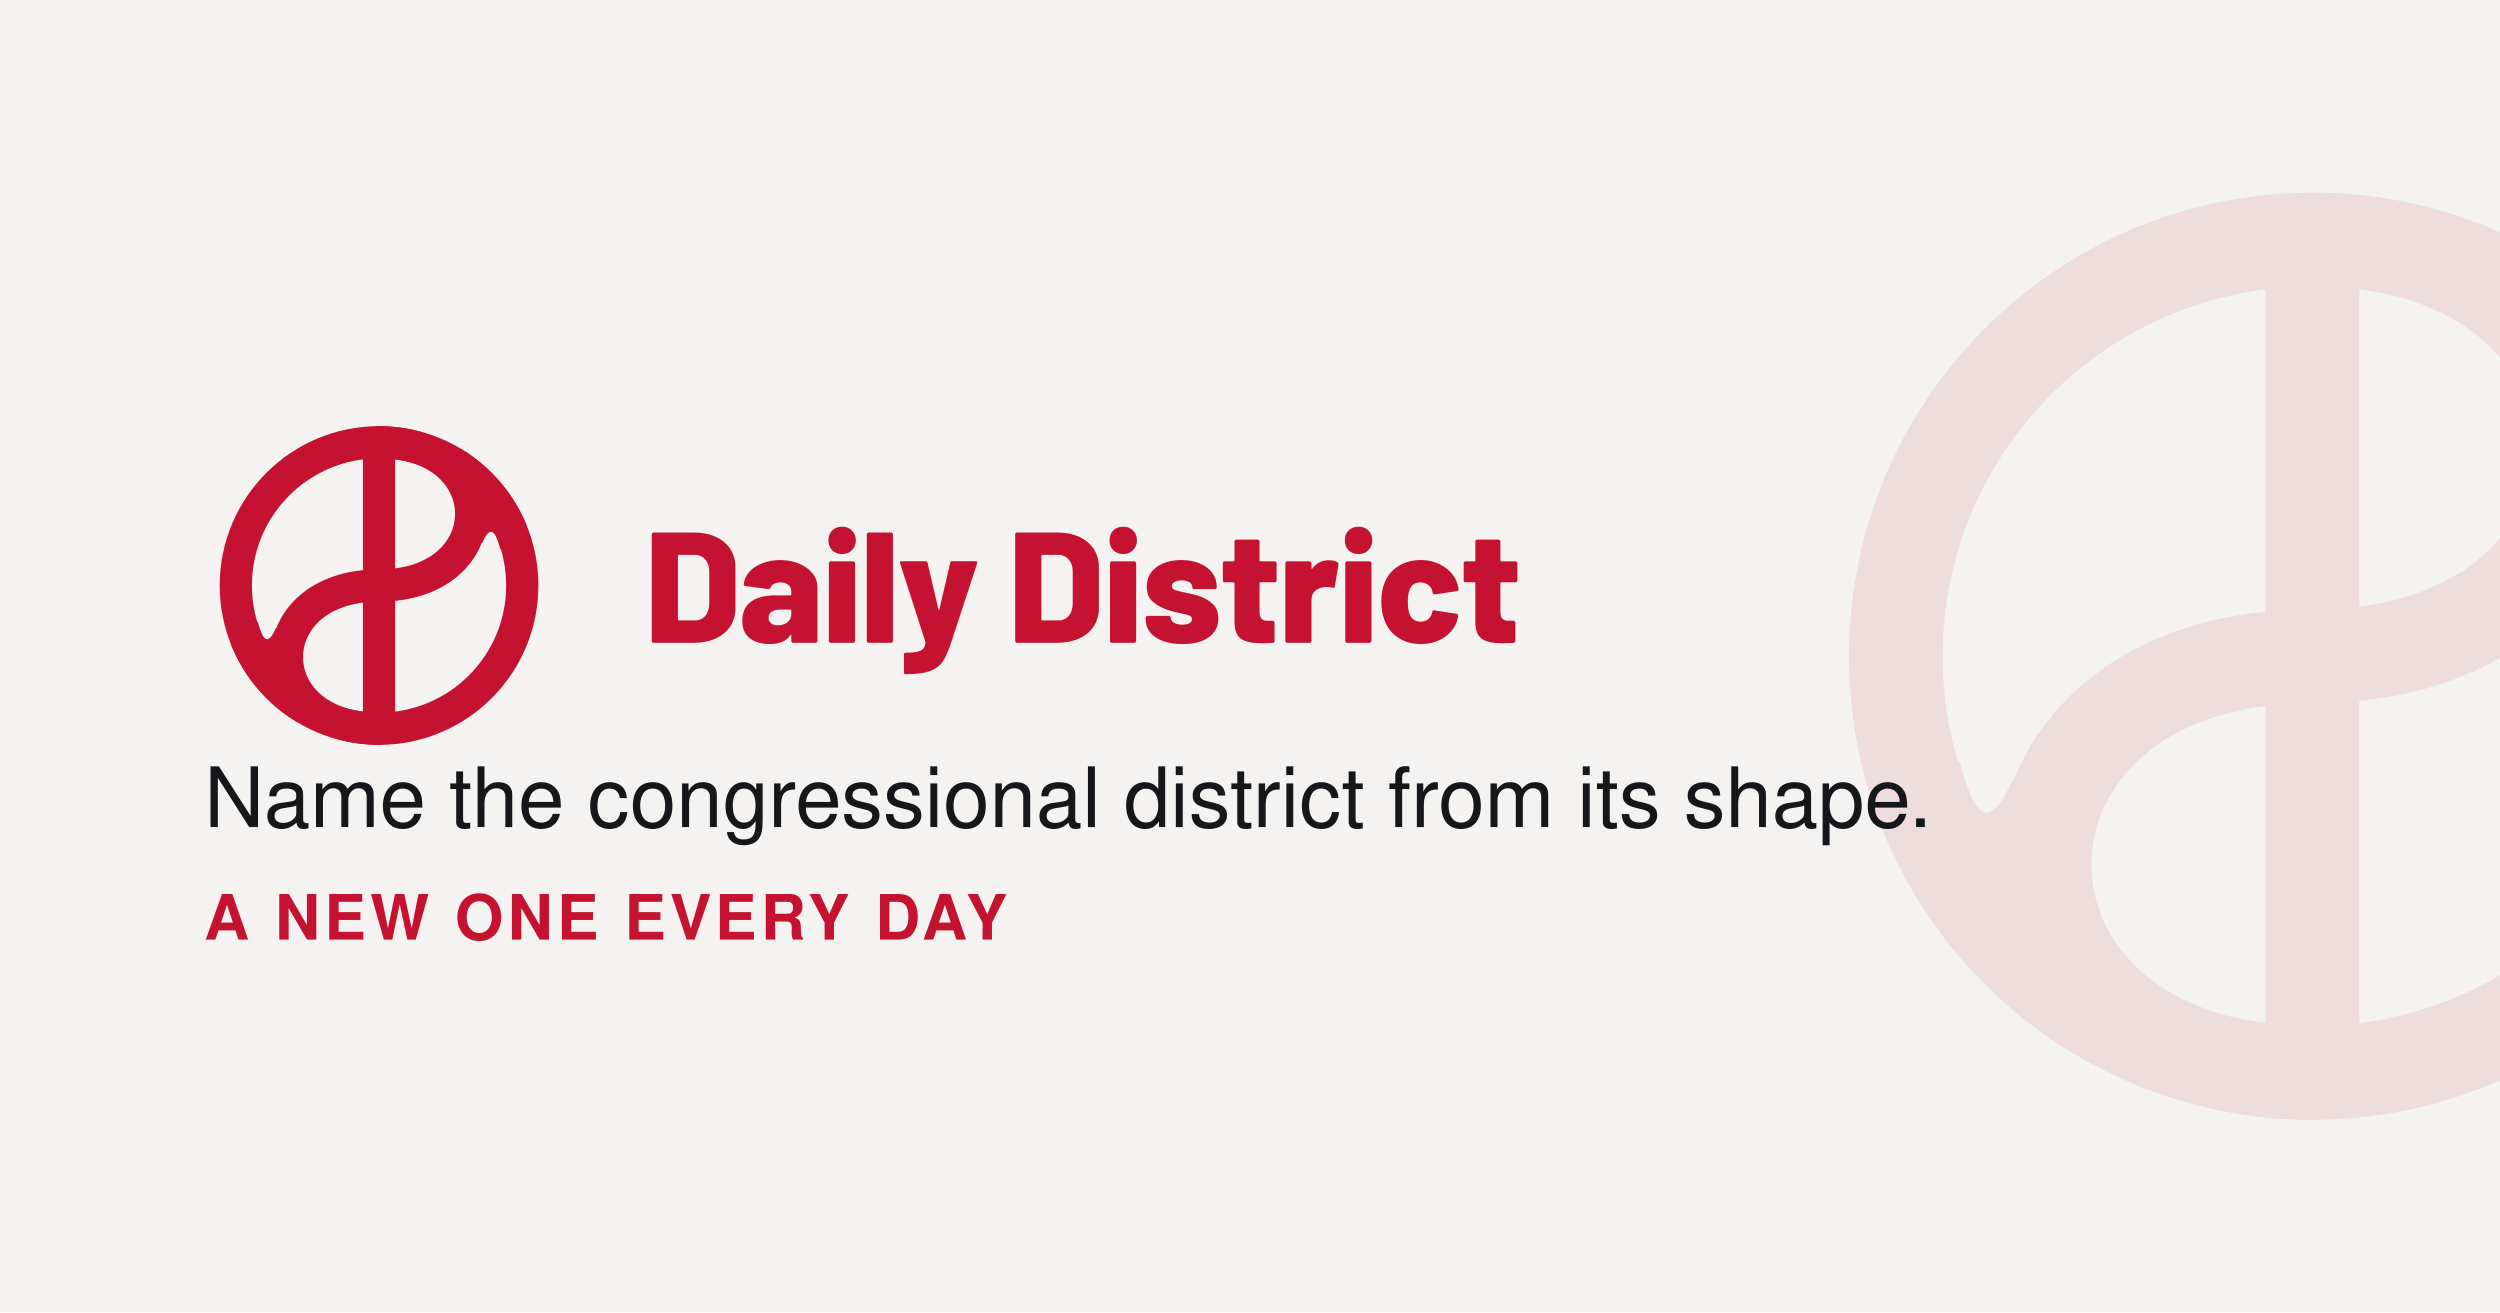
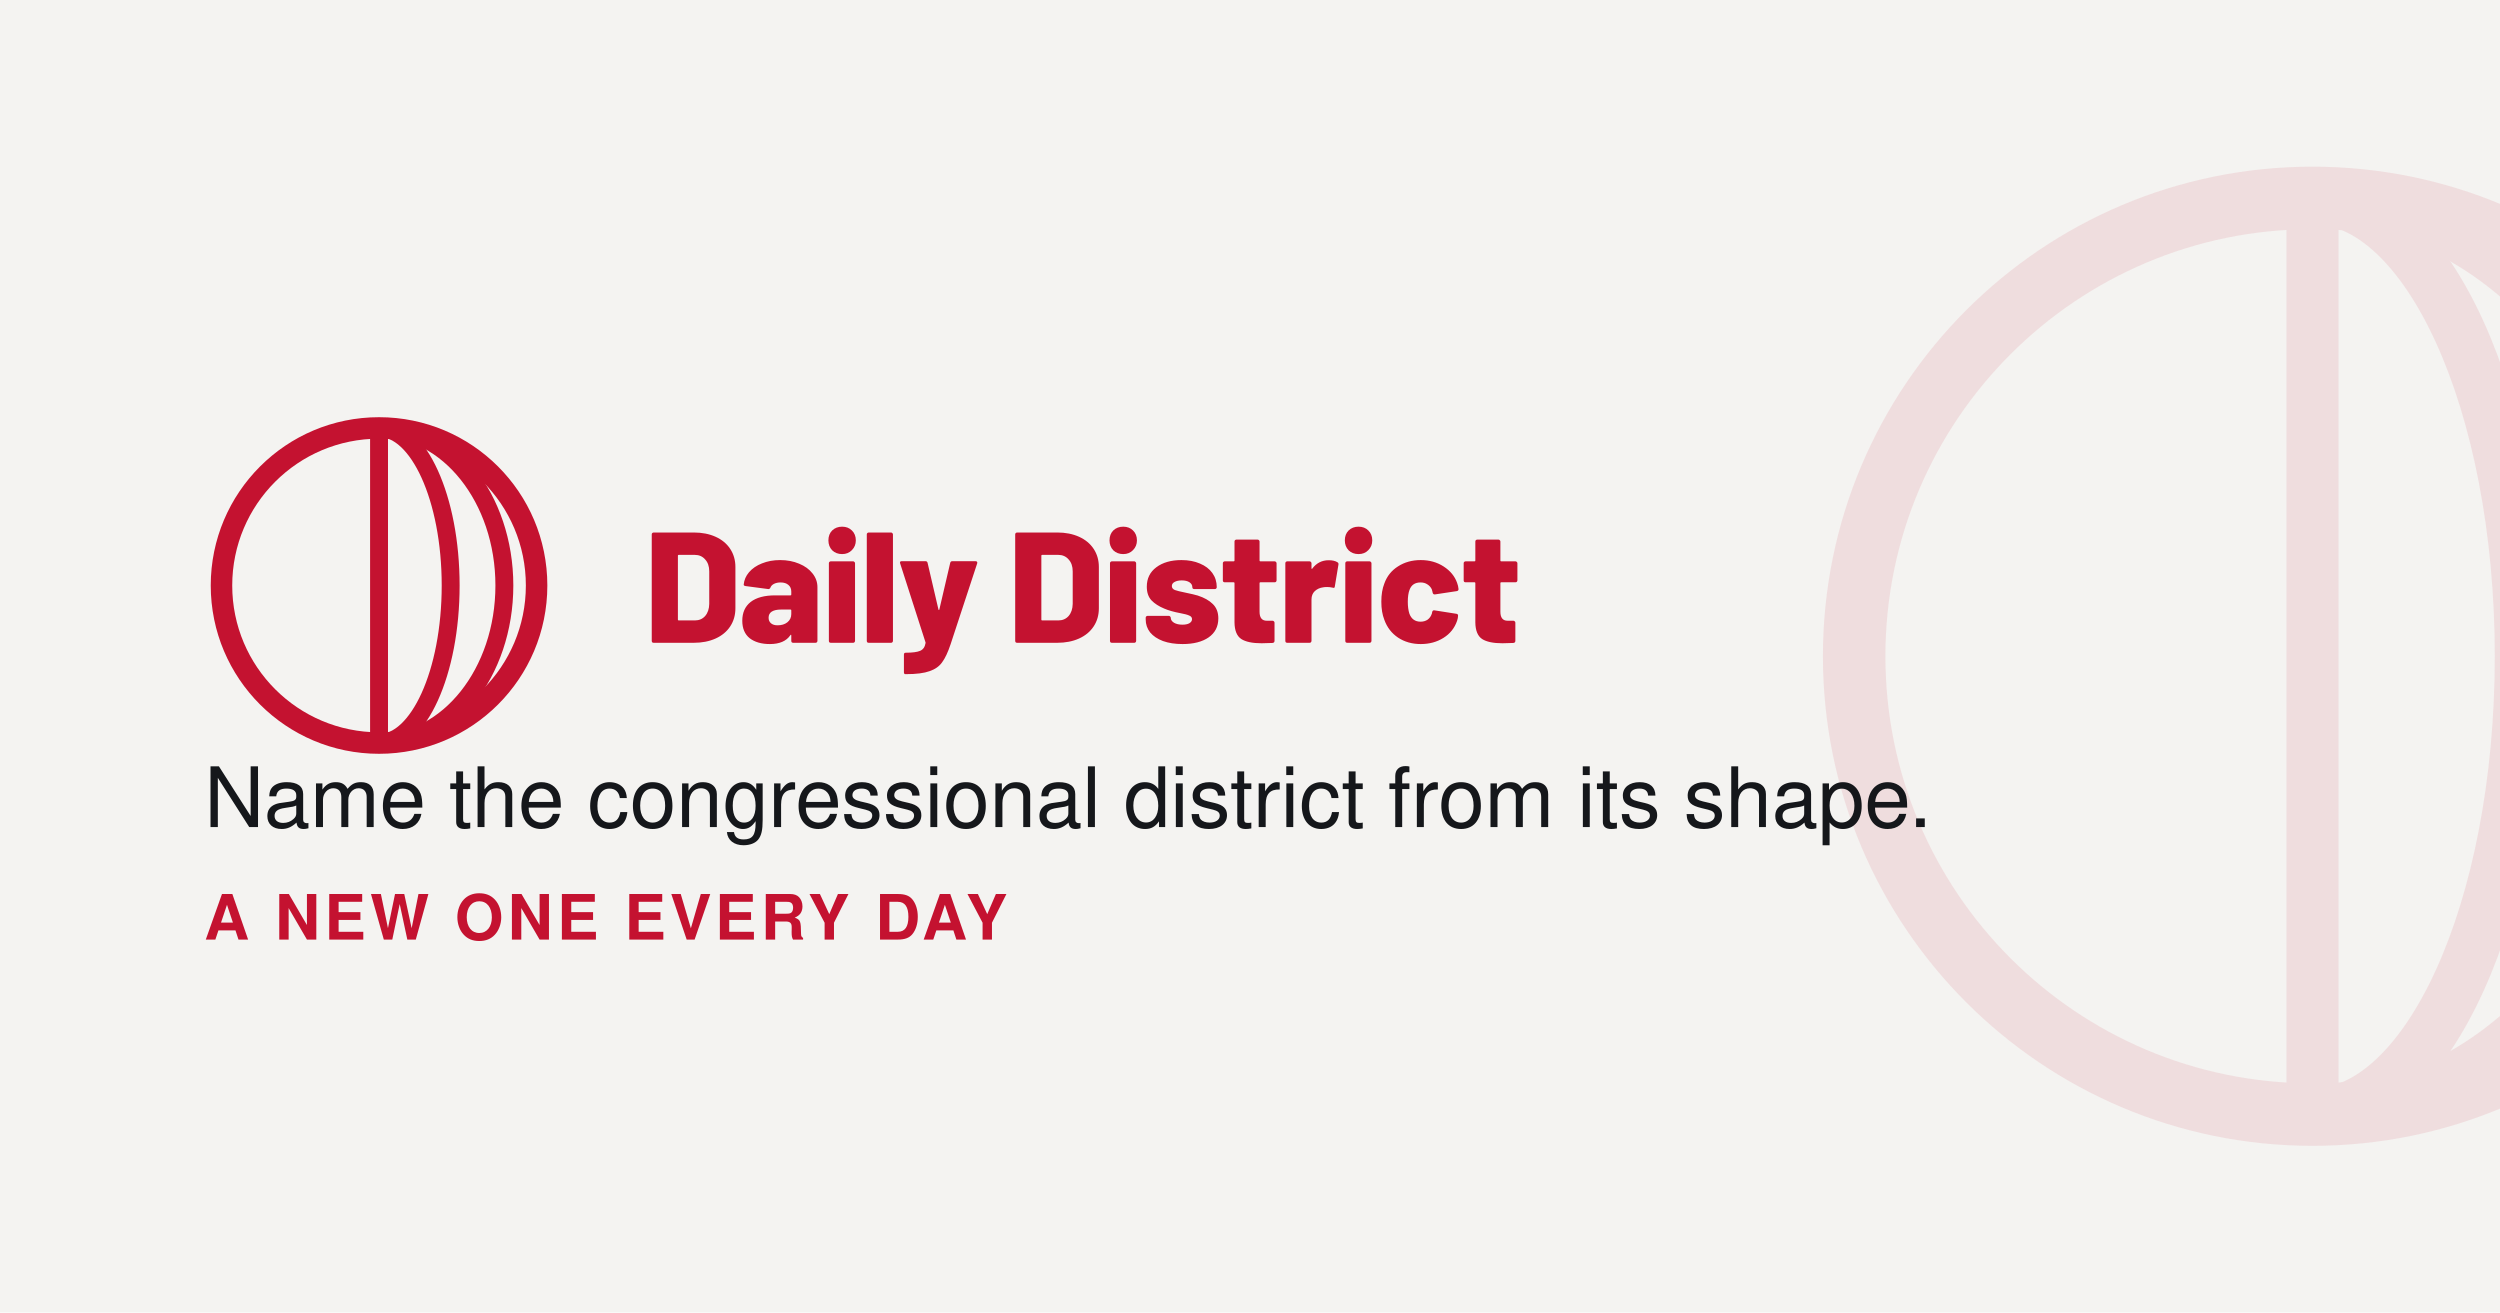
<svg xmlns="http://www.w3.org/2000/svg" viewBox="0 0 1200 630" role="img" aria-label="Daily District">
  <rect width="1200" height="630" fill="#F4F3F1" />
  <g opacity="0.1">
    <g transform="translate(860 65) scale(5)">
-       <defs>
-         <clipPath id="src20">
-           <circle cx="50" cy="50" r="44.5" />
-         </clipPath>
-       </defs>
-       <g clip-path="url(#src20)">
-         <g fill="none" stroke="#C41230" stroke-width="9" stroke-linecap="round" stroke-linejoin="round">
-           <circle cx="50" cy="50" r="40" />
-           <path d="M50 10 C 84.3 10 84.3 50 50 50 C 15.7 50 15.7 90 50 90" />
-           <line x1="50" y1="10" x2="50" y2="90" />
-         </g>
-         <path fill="#C41230" stroke="#C41230" stroke-width="0.3" d="M 65.43 13.56 L 66.07 13.79 L 66.71 14.05 L 67.34 14.33 L 67.97 14.63 L 68.59 14.95 L 69.2 15.29 L 69.81 15.65 L 70.4 16.04 L 70.99 16.45 L 71.56 16.88 L 72.12 17.33 L 72.67 17.81 L 73.21 18.31 L 73.73 18.83 L 74.23 19.37 L 74.72 19.94 L 75.18 20.52 L 75.63 21.13 L 76.06 21.76 L 76.46 22.41 L 76.84 23.07 L 77.2 23.76 L 77.53 24.46 L 77.84 25.18 L 78.12 25.91 L 78.38 26.66 L 78.6 27.42 L 78.8 28.2 L 78.96 28.99 L 79.1 29.78 L 79.2 30.59 L 79.28 31.4 L 79.32 32.22 L 79.33 33.05 L 79.31 33.88 L 79.25 34.71 L 79.17 35.54 L 79.05 36.37 L 78.9 37.2 L 78.71 38.03 L 78.84 37.72 L 78.98 37.42 L 79.12 37.12 L 79.28 36.82 L 79.44 36.53 L 79.6 36.24 L 79.79 35.96 L 79.98 35.69 L 80.19 35.44 L 80.43 35.2 L 80.7 35.01 L 81.01 34.87 L 81.34 34.84 L 81.66 34.93 L 81.94 35.11 L 82.18 35.34 L 82.39 35.6 L 82.57 35.88 L 82.74 36.17 L 82.89 36.46 L 83.02 36.77 L 83.15 37.08 L 83.27 37.39 L 83.38 37.7 L 83.49 38.02 L 83.59 38.34 L 83.69 38.65 L 83.78 38.98 L 83.87 39.3 L 83.95 39.62 L 85.85 38 L 87.73 36.35 L 89.59 34.69 L 91.43 32.99 L 93.23 31.27 L 95.01 29.51 L 96.74 27.71 L 98.41 25.85 L 100.02 23.94 L 101.52 21.94 L 102.87 19.84 L 103.95 17.6 L 104.53 15.17 L 104.05 12.76 L 102.29 11.02 L 99.99 10.09 L 97.54 9.62 L 95.05 9.42 L 92.55 9.4 L 90.05 9.5 L 87.56 9.69 L 85.08 9.96 L 82.6 10.28 L 80.13 10.65 L 77.67 11.07 L 75.21 11.51 L 72.76 11.99 L 70.31 12.49 L 67.87 13.01 L 65.43 13.56 Z" />
-         <path fill="#C41230" stroke="#C41230" stroke-width="0.3" d="M 34.57 86.44 L 33.93 86.21 L 33.29 85.95 L 32.66 85.67 L 32.03 85.37 L 31.41 85.05 L 30.80 84.71 L 30.19 84.35 L 29.60 83.96 L 29.01 83.55 L 28.44 83.12 L 27.88 82.67 L 27.33 82.19 L 26.79 81.69 L 26.27 81.17 L 25.77 80.63 L 25.28 80.06 L 24.82 79.48 L 24.37 78.87 L 23.94 78.24 L 23.54 77.59 L 23.16 76.93 L 22.80 76.24 L 22.47 75.54 L 22.16 74.82 L 21.88 74.09 L 21.62 73.34 L 21.40 72.58 L 21.20 71.80 L 21.04 71.01 L 20.90 70.22 L 20.80 69.41 L 20.72 68.60 L 20.68 67.78 L 20.67 66.95 L 20.69 66.12 L 20.75 65.29 L 20.83 64.46 L 20.95 63.63 L 21.10 62.80 L 21.29 61.97 L 21.16 62.28 L 21.02 62.58 L 20.88 62.88 L 20.72 63.18 L 20.56 63.47 L 20.40 63.76 L 20.21 64.04 L 20.02 64.31 L 19.81 64.56 L 19.57 64.80 L 19.30 64.99 L 18.99 65.13 L 18.66 65.16 L 18.34 65.07 L 18.06 64.89 L 17.82 64.66 L 17.61 64.40 L 17.43 64.12 L 17.26 63.83 L 17.11 63.54 L 16.98 63.23 L 16.85 62.92 L 16.73 62.61 L 16.62 62.30 L 16.51 61.98 L 16.41 61.66 L 16.31 61.35 L 16.22 61.02 L 16.13 60.70 L 16.05 60.38 L 14.15 62.00 L 12.27 63.65 L 10.41 65.31 L 8.57 67.01 L 6.77 68.73 L 4.99 70.49 L 3.26 72.29 L 1.59 74.15 L -0.02 76.06 L -1.52 78.06 L -2.87 80.16 L -3.95 82.40 L -4.53 84.83 L -4.05 87.24 L -2.29 88.98 L 0.01 89.91 L 2.46 90.38 L 4.95 90.58 L 7.45 90.60 L 9.95 90.50 L 12.44 90.31 L 14.92 90.04 L 17.40 89.72 L 19.87 89.35 L 22.33 88.93 L 24.79 88.49 L 27.24 88.01 L 29.69 87.51 L 32.13 86.99 L 34.57 86.44 Z" />
-       </g>
+       <circle cx="50" cy="50" r="44" fill="none" stroke="#C41230" stroke-width="6" />
+       <line x1="50" y1="6" x2="50" y2="94" fill="none" stroke="#C41230" stroke-width="5" stroke-linecap="round" />
+       <path d="M50 6 A 20 44 0 0 1 50 94" fill="none" stroke="#C41230" stroke-width="5" stroke-linecap="round" />
+       <path d="M50 6 A 35 44 0 0 1 50 94" fill="none" stroke="#C41230" stroke-width="5" stroke-linecap="round" />
    </g>
  </g>
  <g transform="translate(96 195.1) scale(1.7188)">
-     <defs>
-       <clipPath id="src19">
-         <circle cx="50" cy="50" r="44.5" />
-       </clipPath>
-     </defs>
-     <g clip-path="url(#src19)">
-       <g fill="none" stroke="#C41230" stroke-width="9" stroke-linecap="round" stroke-linejoin="round">
-         <circle cx="50" cy="50" r="40" />
-         <path d="M50 10 C 84.3 10 84.3 50 50 50 C 15.7 50 15.7 90 50 90" />
-         <line x1="50" y1="10" x2="50" y2="90" />
-       </g>
-       <path fill="#C41230" stroke="#C41230" stroke-width="0.3" d="M 65.43 13.56 L 66.07 13.79 L 66.71 14.05 L 67.34 14.33 L 67.97 14.63 L 68.59 14.95 L 69.2 15.29 L 69.81 15.65 L 70.4 16.04 L 70.99 16.45 L 71.56 16.88 L 72.12 17.33 L 72.67 17.81 L 73.21 18.31 L 73.73 18.83 L 74.23 19.37 L 74.72 19.94 L 75.18 20.52 L 75.63 21.13 L 76.06 21.76 L 76.46 22.41 L 76.84 23.07 L 77.2 23.76 L 77.53 24.46 L 77.84 25.18 L 78.12 25.91 L 78.38 26.66 L 78.6 27.42 L 78.8 28.2 L 78.96 28.99 L 79.1 29.78 L 79.2 30.59 L 79.28 31.4 L 79.32 32.22 L 79.33 33.05 L 79.31 33.88 L 79.25 34.71 L 79.17 35.54 L 79.05 36.37 L 78.9 37.2 L 78.71 38.03 L 78.84 37.72 L 78.98 37.42 L 79.12 37.12 L 79.28 36.82 L 79.44 36.53 L 79.6 36.24 L 79.79 35.96 L 79.98 35.69 L 80.19 35.44 L 80.43 35.2 L 80.7 35.01 L 81.01 34.87 L 81.34 34.84 L 81.66 34.93 L 81.94 35.11 L 82.18 35.34 L 82.39 35.6 L 82.57 35.88 L 82.74 36.17 L 82.89 36.46 L 83.02 36.77 L 83.15 37.08 L 83.27 37.39 L 83.38 37.7 L 83.49 38.02 L 83.59 38.34 L 83.69 38.65 L 83.78 38.98 L 83.87 39.3 L 83.95 39.62 L 85.85 38 L 87.73 36.35 L 89.59 34.69 L 91.43 32.99 L 93.23 31.27 L 95.01 29.51 L 96.74 27.71 L 98.41 25.85 L 100.02 23.94 L 101.52 21.94 L 102.87 19.84 L 103.95 17.6 L 104.53 15.17 L 104.05 12.76 L 102.29 11.02 L 99.99 10.09 L 97.54 9.62 L 95.05 9.42 L 92.55 9.4 L 90.05 9.5 L 87.56 9.69 L 85.08 9.96 L 82.6 10.28 L 80.13 10.65 L 77.67 11.07 L 75.21 11.51 L 72.76 11.99 L 70.31 12.49 L 67.87 13.01 L 65.43 13.56 Z" />
-       <path fill="#C41230" stroke="#C41230" stroke-width="0.3" d="M 34.57 86.44 L 33.93 86.21 L 33.29 85.95 L 32.66 85.67 L 32.03 85.37 L 31.41 85.05 L 30.80 84.71 L 30.19 84.35 L 29.60 83.96 L 29.01 83.55 L 28.44 83.12 L 27.88 82.67 L 27.33 82.19 L 26.79 81.69 L 26.27 81.17 L 25.77 80.63 L 25.28 80.06 L 24.82 79.48 L 24.37 78.87 L 23.94 78.24 L 23.54 77.59 L 23.16 76.93 L 22.80 76.24 L 22.47 75.54 L 22.16 74.82 L 21.88 74.09 L 21.62 73.34 L 21.40 72.58 L 21.20 71.80 L 21.04 71.01 L 20.90 70.22 L 20.80 69.41 L 20.72 68.60 L 20.68 67.78 L 20.67 66.95 L 20.69 66.12 L 20.75 65.29 L 20.83 64.46 L 20.95 63.63 L 21.10 62.80 L 21.29 61.97 L 21.16 62.28 L 21.02 62.58 L 20.88 62.88 L 20.72 63.18 L 20.56 63.47 L 20.40 63.76 L 20.21 64.04 L 20.02 64.31 L 19.81 64.56 L 19.57 64.80 L 19.30 64.99 L 18.99 65.13 L 18.66 65.16 L 18.34 65.07 L 18.06 64.89 L 17.82 64.66 L 17.61 64.40 L 17.43 64.12 L 17.26 63.83 L 17.11 63.54 L 16.98 63.23 L 16.85 62.92 L 16.73 62.61 L 16.62 62.30 L 16.51 61.98 L 16.41 61.66 L 16.31 61.35 L 16.22 61.02 L 16.13 60.70 L 16.05 60.38 L 14.15 62.00 L 12.27 63.65 L 10.41 65.31 L 8.57 67.01 L 6.77 68.73 L 4.99 70.49 L 3.26 72.29 L 1.59 74.15 L -0.02 76.06 L -1.52 78.06 L -2.87 80.16 L -3.95 82.40 L -4.53 84.83 L -4.05 87.24 L -2.29 88.98 L 0.01 89.91 L 2.46 90.38 L 4.95 90.58 L 7.45 90.60 L 9.95 90.50 L 12.44 90.31 L 14.92 90.04 L 17.40 89.72 L 19.87 89.35 L 22.33 88.93 L 24.79 88.49 L 27.24 88.01 L 29.69 87.51 L 32.13 86.99 L 34.57 86.44 Z" />
-     </g>
+     <circle cx="50" cy="50" r="44" fill="none" stroke="#C41230" stroke-width="6" />
+     <line x1="50" y1="6" x2="50" y2="94" fill="none" stroke="#C41230" stroke-width="5" stroke-linecap="round" />
+     <path d="M50 6 A 20 44 0 0 1 50 94" fill="none" stroke="#C41230" stroke-width="5" stroke-linecap="round" />
+     <path d="M50 6 A 35 44 0 0 1 50 94" fill="none" stroke="#C41230" stroke-width="5" stroke-linecap="round" />
    <g transform="translate(124 22)">
      <path fill="#C41230" d="M 2.684,44 Q 2.464,44 2.288,43.868 2.156,43.692 2.156,43.472 V 13.728 q 0,-0.22 0.132,-0.352 Q 2.464,13.2 2.684,13.2 h 11.22 q 3.432,0 6.072,1.188 2.64,1.188 4.092,3.388 1.452,2.2 1.452,5.06 v 11.528 q 0,2.86 -1.452,5.06 -1.452,2.2 -4.092,3.388 -2.64,1.188 -6.072,1.188 Z M 9.46,37.532 q 0,0.22 0.22,0.22 h 4.532 q 1.76,0 2.86,-1.232 1.1,-1.276 1.144,-3.388 v -9.064 q 0,-2.112 -1.144,-3.344 -1.1,-1.276 -2.904,-1.276 H 9.68 q -0.22,0 -0.22,0.22 z M 38,20.9 q 2.948,0 5.324,1.012 2.376,0.968 3.74,2.728 1.364,1.716 1.364,3.828 v 15.004 q 0,0.22 -0.176,0.396 -0.132,0.132 -0.352,0.132 h -6.248 q -0.22,0 -0.396,-0.132 -0.132,-0.176 -0.132,-0.396 v -1.54 q 0,-0.176 -0.088,-0.176 -0.088,-0.044 -0.176,0.132 -1.672,2.464 -5.72,2.464 -3.52,0 -5.632,-1.628 -2.068,-1.672 -2.068,-4.884 0,-3.388 2.332,-5.236 2.376,-1.848 6.864,-1.848 h 4.268 q 0.22,0 0.22,-0.22 V 29.7 q 0,-1.188 -0.792,-1.848 -0.792,-0.704 -2.2,-0.704 -1.056,0 -1.848,0.396 -0.748,0.396 -0.968,1.012 -0.22,0.484 -0.616,0.44 l -6.336,-0.836 q -0.528,-0.088 -0.528,-0.396 0.176,-1.936 1.496,-3.476 1.364,-1.584 3.608,-2.464 2.288,-0.924 5.06,-0.924 z m -0.704,18.216 q 1.672,0 2.728,-0.836 1.1,-0.88 1.1,-2.288 v -1.056 q 0,-0.22 -0.22,-0.22 h -2.64 q -1.672,0 -2.596,0.572 -0.88,0.572 -0.88,1.716 0,0.968 0.66,1.54 0.66,0.572 1.848,0.572 z M 55.32,19.228 q -1.672,0 -2.772,-1.056 -1.056,-1.1 -1.056,-2.772 0,-1.716 1.056,-2.772 1.1,-1.056 2.772,-1.056 1.672,0 2.728,1.056 1.1,1.056 1.1,2.772 0,1.628 -1.1,2.728 -1.056,1.1 -2.728,1.1 z M 52.152,44 q -0.22,0 -0.396,-0.132 -0.132,-0.176 -0.132,-0.396 V 21.78 q 0,-0.22 0.132,-0.352 0.176,-0.176 0.396,-0.176 h 6.248 q 0.22,0 0.352,0.176 0.176,0.132 0.176,0.352 v 21.692 q 0,0.22 -0.176,0.396 -0.132,0.132 -0.352,0.132 z m 10.588,0 q -0.22,0 -0.396,-0.132 -0.132,-0.176 -0.132,-0.396 V 13.728 q 0,-0.22 0.132,-0.352 0.176,-0.176 0.396,-0.176 h 6.248 q 0.22,0 0.352,0.176 0.176,0.132 0.176,0.352 v 29.744 q 0,0.22 -0.176,0.396 -0.132,0.132 -0.352,0.132 z m 10.148,8.756 q -0.132,0 -0.22,-0.176 -0.088,-0.132 -0.088,-0.352 V 47.3 q 0,-0.528 0.484,-0.528 2.816,0 4.048,-0.528 1.232,-0.528 1.496,-2.112 0.044,-0.088 0,-0.264 l -7.084,-22.044 q -0.044,-0.088 -0.044,-0.22 0,-0.396 0.484,-0.396 h 6.644 q 0.44,0 0.572,0.44 l 3.036,13.024 q 0.044,0.176 0.132,0.176 0.088,0 0.132,-0.176 l 3.036,-13.024 q 0.132,-0.44 0.572,-0.44 h 6.512 q 0.264,0 0.396,0.176 0.132,0.132 0.044,0.44 l -7.436,22.616 q -1.1,3.3 -2.332,4.972 -1.188,1.716 -3.52,2.508 -2.288,0.836 -6.556,0.836 z M 104.184,44 q -0.22,0 -0.396,-0.132 -0.132,-0.176 -0.132,-0.396 V 13.728 q 0,-0.22 0.132,-0.352 0.176,-0.176 0.396,-0.176 h 11.22 q 3.432,0 6.072,1.188 2.64,1.188 4.092,3.388 1.452,2.2 1.452,5.06 v 11.528 q 0,2.86 -1.452,5.06 -1.452,2.2 -4.092,3.388 -2.64,1.188 -6.072,1.188 z m 6.776,-6.468 q 0,0.22 0.22,0.22 h 4.532 q 1.76,0 2.86,-1.232 1.1,-1.276 1.144,-3.388 v -9.064 q 0,-2.112 -1.144,-3.344 -1.1,-1.276 -2.904,-1.276 h -4.488 q -0.22,0 -0.22,0.22 z m 22.864,-18.304 q -1.672,0 -2.772,-1.056 -1.056,-1.1 -1.056,-2.772 0,-1.716 1.056,-2.772 1.1,-1.056 2.772,-1.056 1.672,0 2.728,1.056 1.1,1.056 1.1,2.772 0,1.628 -1.1,2.728 -1.056,1.1 -2.728,1.1 z M 130.656,44 q -0.22,0 -0.396,-0.132 -0.132,-0.176 -0.132,-0.396 V 21.78 q 0,-0.22 0.132,-0.352 0.176,-0.176 0.396,-0.176 h 6.248 q 0.22,0 0.352,0.176 0.176,0.132 0.176,0.352 v 21.692 q 0,0.22 -0.176,0.396 -0.132,0.132 -0.352,0.132 z m 19.74,0.352 q -3.124,0 -5.456,-0.836 -2.332,-0.88 -3.608,-2.42 -1.232,-1.584 -1.232,-3.608 v -0.484 q 0,-0.22 0.132,-0.352 0.176,-0.176 0.396,-0.176 h 5.94 q 0.22,0 0.352,0.176 0.176,0.132 0.176,0.352 0,0.836 0.924,1.408 0.924,0.528 2.332,0.528 1.232,0 1.936,-0.396 0.748,-0.44 0.748,-1.144 0,-0.704 -0.792,-1.012 -0.748,-0.352 -2.464,-0.66 -2.772,-0.528 -4.488,-1.276 -2.244,-0.924 -3.564,-2.288 -1.32,-1.408 -1.32,-3.828 0,-3.432 2.64,-5.412 2.684,-2.024 7.04,-2.024 2.948,0 5.148,0.968 2.244,0.924 3.476,2.64 1.232,1.716 1.232,3.96 0,0.22 -0.176,0.396 -0.132,0.132 -0.352,0.132 h -5.764 q -0.22,0 -0.396,-0.132 -0.132,-0.176 -0.132,-0.396 0,-0.836 -0.792,-1.364 -0.792,-0.528 -2.156,-0.528 -1.232,0 -2.024,0.44 -0.748,0.396 -0.748,1.144 0,0.748 0.836,1.1 0.836,0.308 2.816,0.704 2.552,0.528 3.564,0.836 2.728,0.88 4.224,2.376 1.54,1.496 1.54,4.004 0,3.432 -2.728,5.324 -2.684,1.848 -7.26,1.848 z m 26.252,-17.776 q 0,0.22 -0.176,0.396 -0.132,0.132 -0.352,0.132 h -4.004 q -0.22,0 -0.22,0.22 v 8.008 q 0,2.508 2.024,2.508 h 1.628 q 0.22,0 0.352,0.176 0.176,0.132 0.176,0.352 v 5.104 q 0,0.484 -0.528,0.572 -2.112,0.088 -3.08,0.088 -3.828,0 -5.676,-1.188 -1.848,-1.232 -1.892,-4.62 v -11 q 0,-0.22 -0.22,-0.22 h -2.508 q -0.22,0 -0.396,-0.132 -0.132,-0.176 -0.132,-0.396 V 21.78 q 0,-0.22 0.132,-0.352 0.176,-0.176 0.396,-0.176 h 2.508 q 0.22,0 0.22,-0.22 v -5.324 q 0,-0.22 0.132,-0.352 0.176,-0.176 0.396,-0.176 h 5.94 q 0.22,0 0.352,0.176 0.176,0.132 0.176,0.352 v 5.324 q 0,0.22 0.22,0.22 h 4.004 q 0.22,0 0.352,0.176 0.176,0.132 0.176,0.352 z m 14.548,-5.632 q 1.584,0 2.464,0.572 0.352,0.22 0.264,0.66 l -1.012,6.116 q -0.044,0.528 -0.616,0.308 -0.792,-0.176 -1.496,-0.176 -0.748,0 -1.144,0.088 -1.364,0.176 -2.332,1.056 -0.924,0.88 -0.924,2.332 v 11.572 q 0,0.22 -0.176,0.396 -0.132,0.132 -0.352,0.132 h -6.248 q -0.22,0 -0.396,-0.132 -0.132,-0.176 -0.132,-0.396 V 21.78 q 0,-0.22 0.132,-0.352 0.176,-0.176 0.396,-0.176 h 6.248 q 0.22,0 0.352,0.176 0.176,0.132 0.176,0.352 v 1.408 q 0,0.132 0.088,0.176 0.088,0.044 0.132,-0.088 1.76,-2.332 4.576,-2.332 z m 8.344,-1.716 q -1.672,0 -2.772,-1.056 -1.056,-1.1 -1.056,-2.772 0,-1.716 1.056,-2.772 1.1,-1.056 2.772,-1.056 1.672,0 2.728,1.056 1.1,1.056 1.1,2.772 0,1.628 -1.1,2.728 -1.056,1.1 -2.728,1.1 z M 196.372,44 q -0.22,0 -0.396,-0.132 -0.132,-0.176 -0.132,-0.396 V 21.78 q 0,-0.22 0.132,-0.352 0.176,-0.176 0.396,-0.176 h 6.248 q 0.22,0 0.352,0.176 0.176,0.132 0.176,0.352 v 21.692 q 0,0.22 -0.176,0.396 -0.132,0.132 -0.352,0.132 z m 20.532,0.352 q -3.608,0 -6.336,-1.804 -2.684,-1.804 -3.828,-4.972 -0.836,-2.112 -0.836,-5.06 0,-2.948 0.836,-5.06 1.1,-3.08 3.828,-4.796 2.728,-1.76 6.336,-1.76 3.652,0 6.424,1.804 2.772,1.804 3.74,4.576 0.308,0.792 0.396,1.716 0,0.484 -0.484,0.572 l -6.116,0.924 h -0.088 q -0.396,0 -0.528,-0.44 l -0.088,-0.396 q -0.088,-0.352 -0.176,-0.616 -0.396,-0.836 -1.232,-1.364 -0.792,-0.528 -1.892,-0.528 -2.332,0 -3.08,2.068 -0.484,1.232 -0.484,3.344 0,1.892 0.44,3.3 0.836,2.244 3.124,2.244 1.144,0 1.98,-0.572 0.836,-0.616 1.188,-1.716 0.044,-0.088 0.044,-0.264 0.044,-0.044 0.044,-0.176 0.132,-0.528 0.616,-0.44 l 6.16,0.968 q 0.44,0.088 0.44,0.484 0,0.66 -0.264,1.452 -1.056,3.08 -3.828,4.796 -2.728,1.716 -6.336,1.716 z m 27,-17.776 q 0,0.22 -0.176,0.396 -0.132,0.132 -0.352,0.132 h -4.004 q -0.22,0 -0.22,0.22 v 8.008 q 0,2.508 2.024,2.508 h 1.628 q 0.22,0 0.352,0.176 0.176,0.132 0.176,0.352 v 5.104 q 0,0.484 -0.528,0.572 -2.112,0.088 -3.08,0.088 -3.828,0 -5.676,-1.188 -1.848,-1.232 -1.892,-4.62 v -11 q 0,-0.22 -0.22,-0.22 h -2.508 q -0.22,0 -0.396,-0.132 -0.132,-0.176 -0.132,-0.396 V 21.78 q 0,-0.22 0.132,-0.352 0.176,-0.176 0.396,-0.176 h 2.508 q 0.22,0 0.22,-0.22 v -5.324 q 0,-0.22 0.132,-0.352 0.176,-0.176 0.396,-0.176 h 5.94 q 0.22,0 0.352,0.176 0.176,0.132 0.176,0.352 v 5.324 q 0,0.22 0.22,0.22 h 4.004 q 0.22,0 0.352,0.176 0.176,0.132 0.176,0.352 z" />
    </g>
  </g>
  <text x="98" y="397" font-family="Space Grotesk, Barlow, Helvetica, Arial, sans-serif" font-size="40" font-weight="500" fill="#15171B">Name the congressional district from its shape.</text>
  <text x="98" y="451" font-family="JetBrains Mono, Barlow, Helvetica, Arial, sans-serif" font-size="30" font-weight="700" fill="#C41230" letter-spacing="2">A NEW ONE EVERY DAY</text>
</svg>
